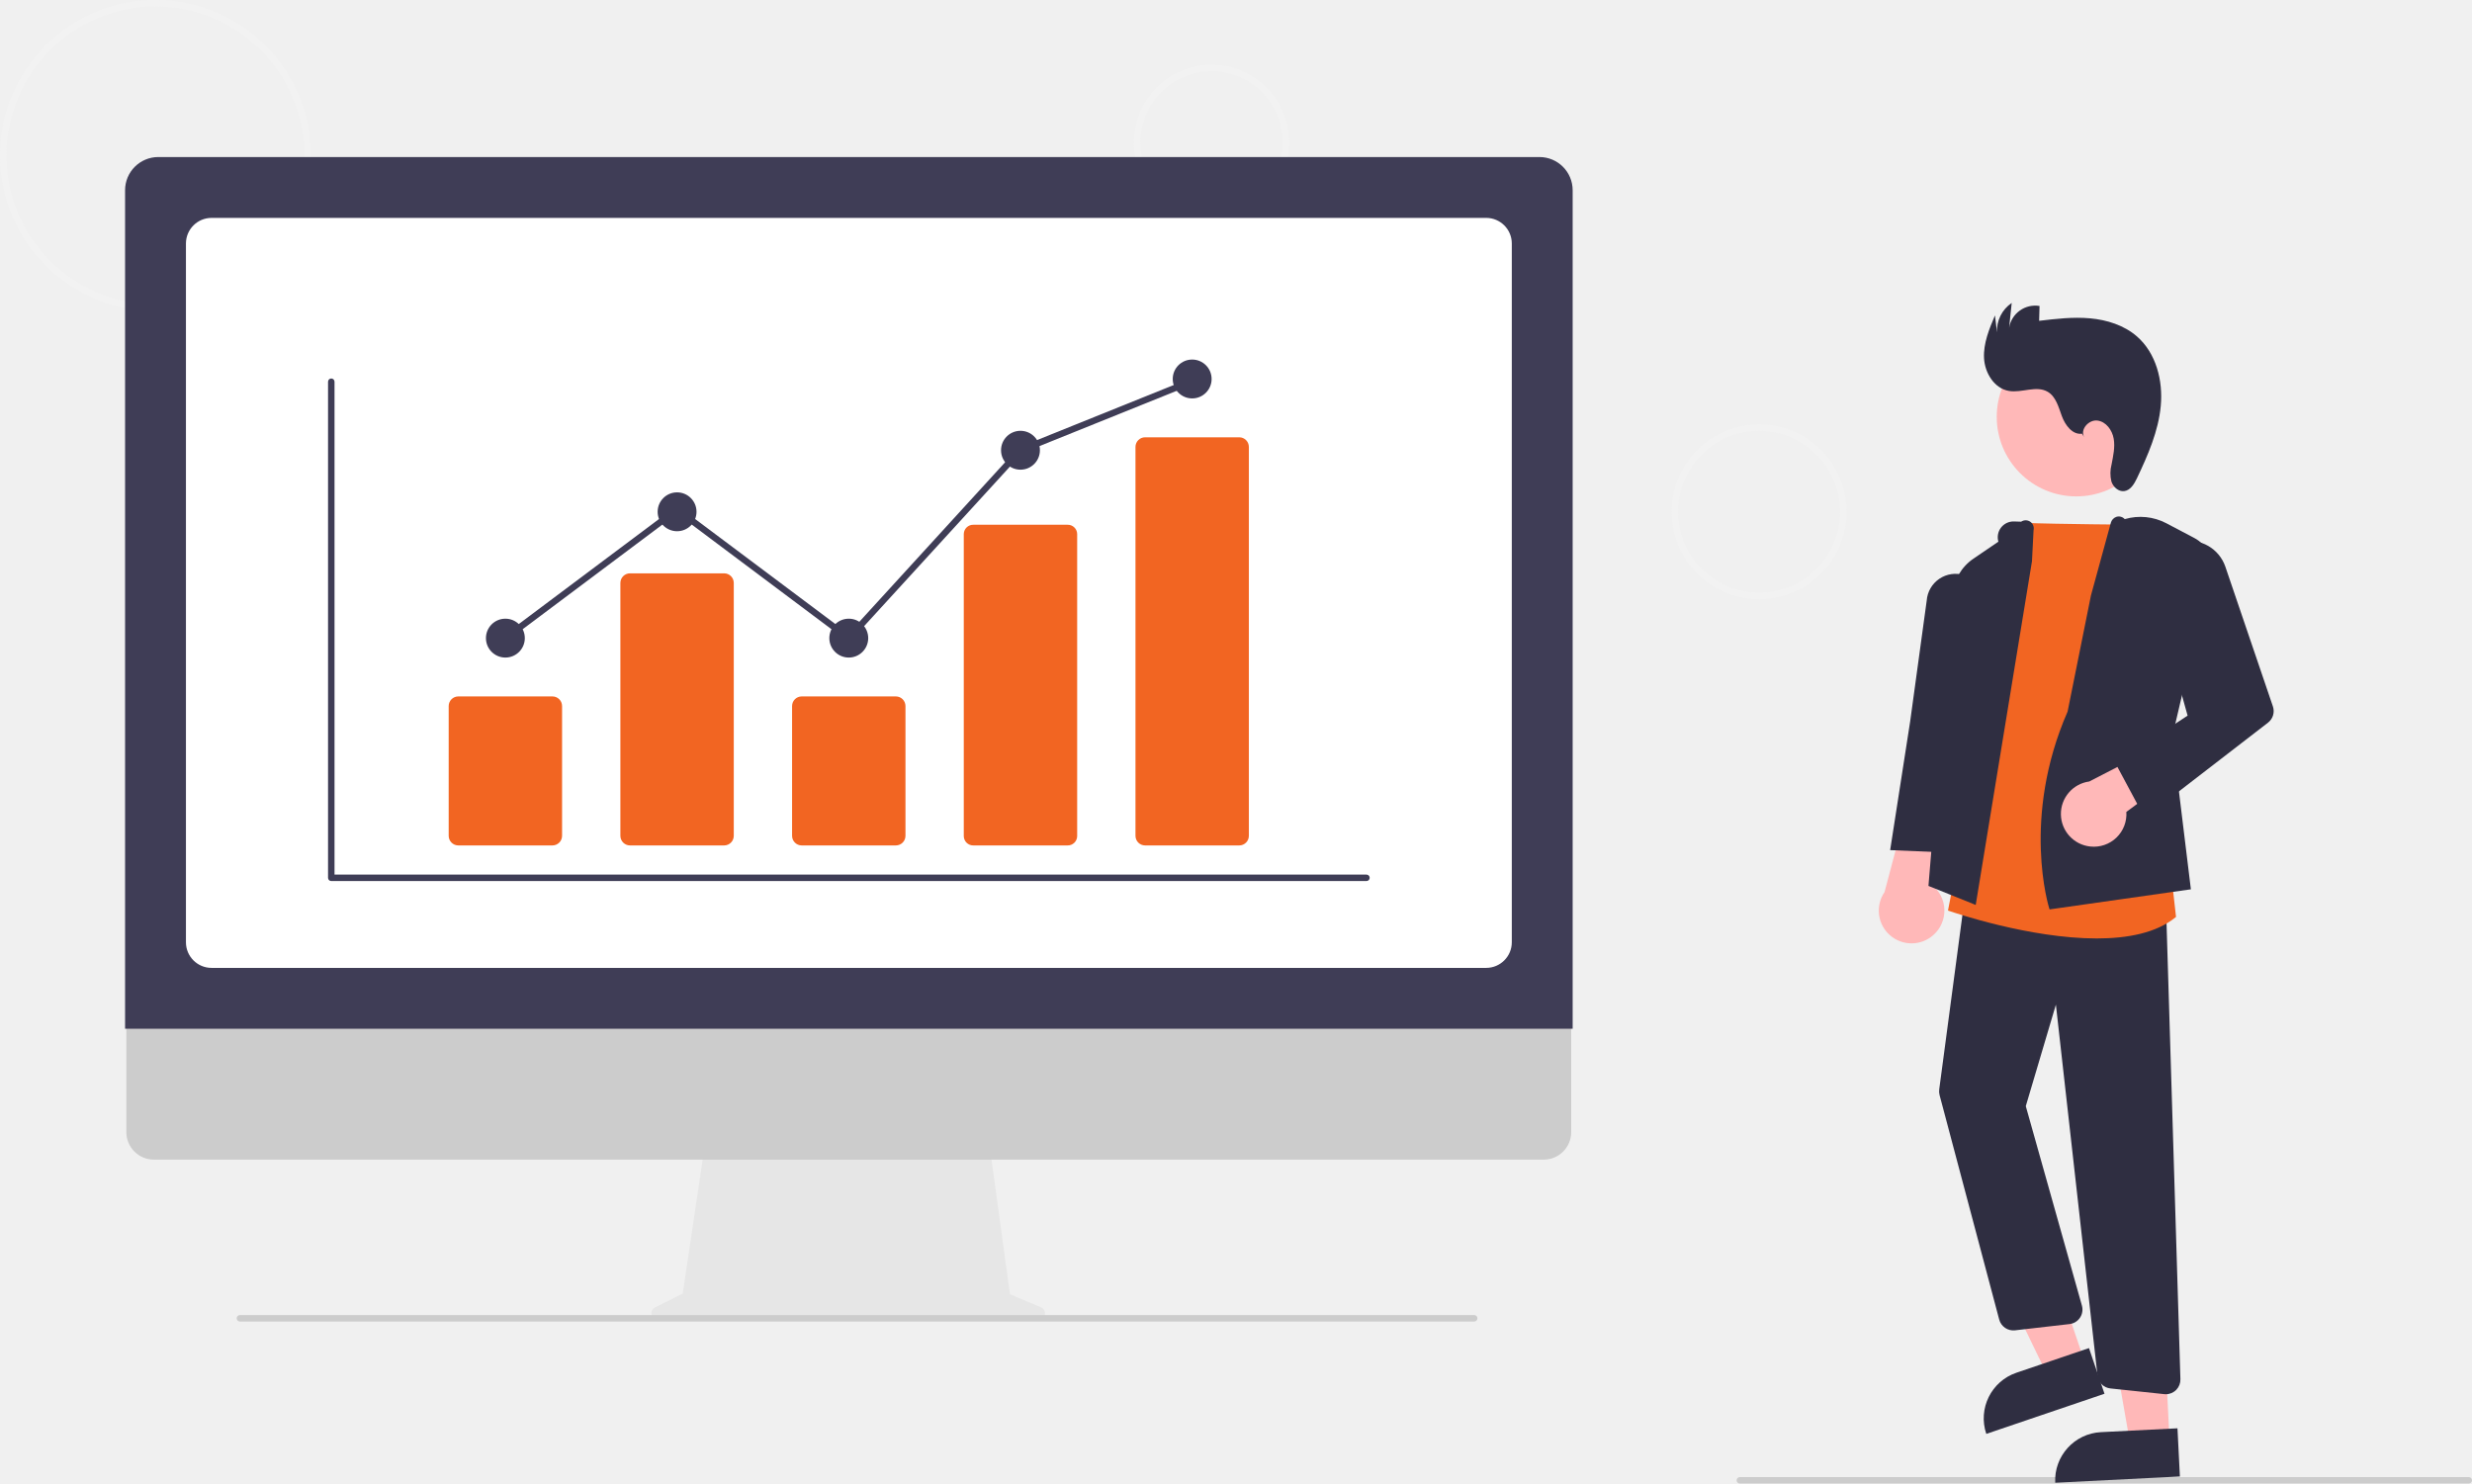
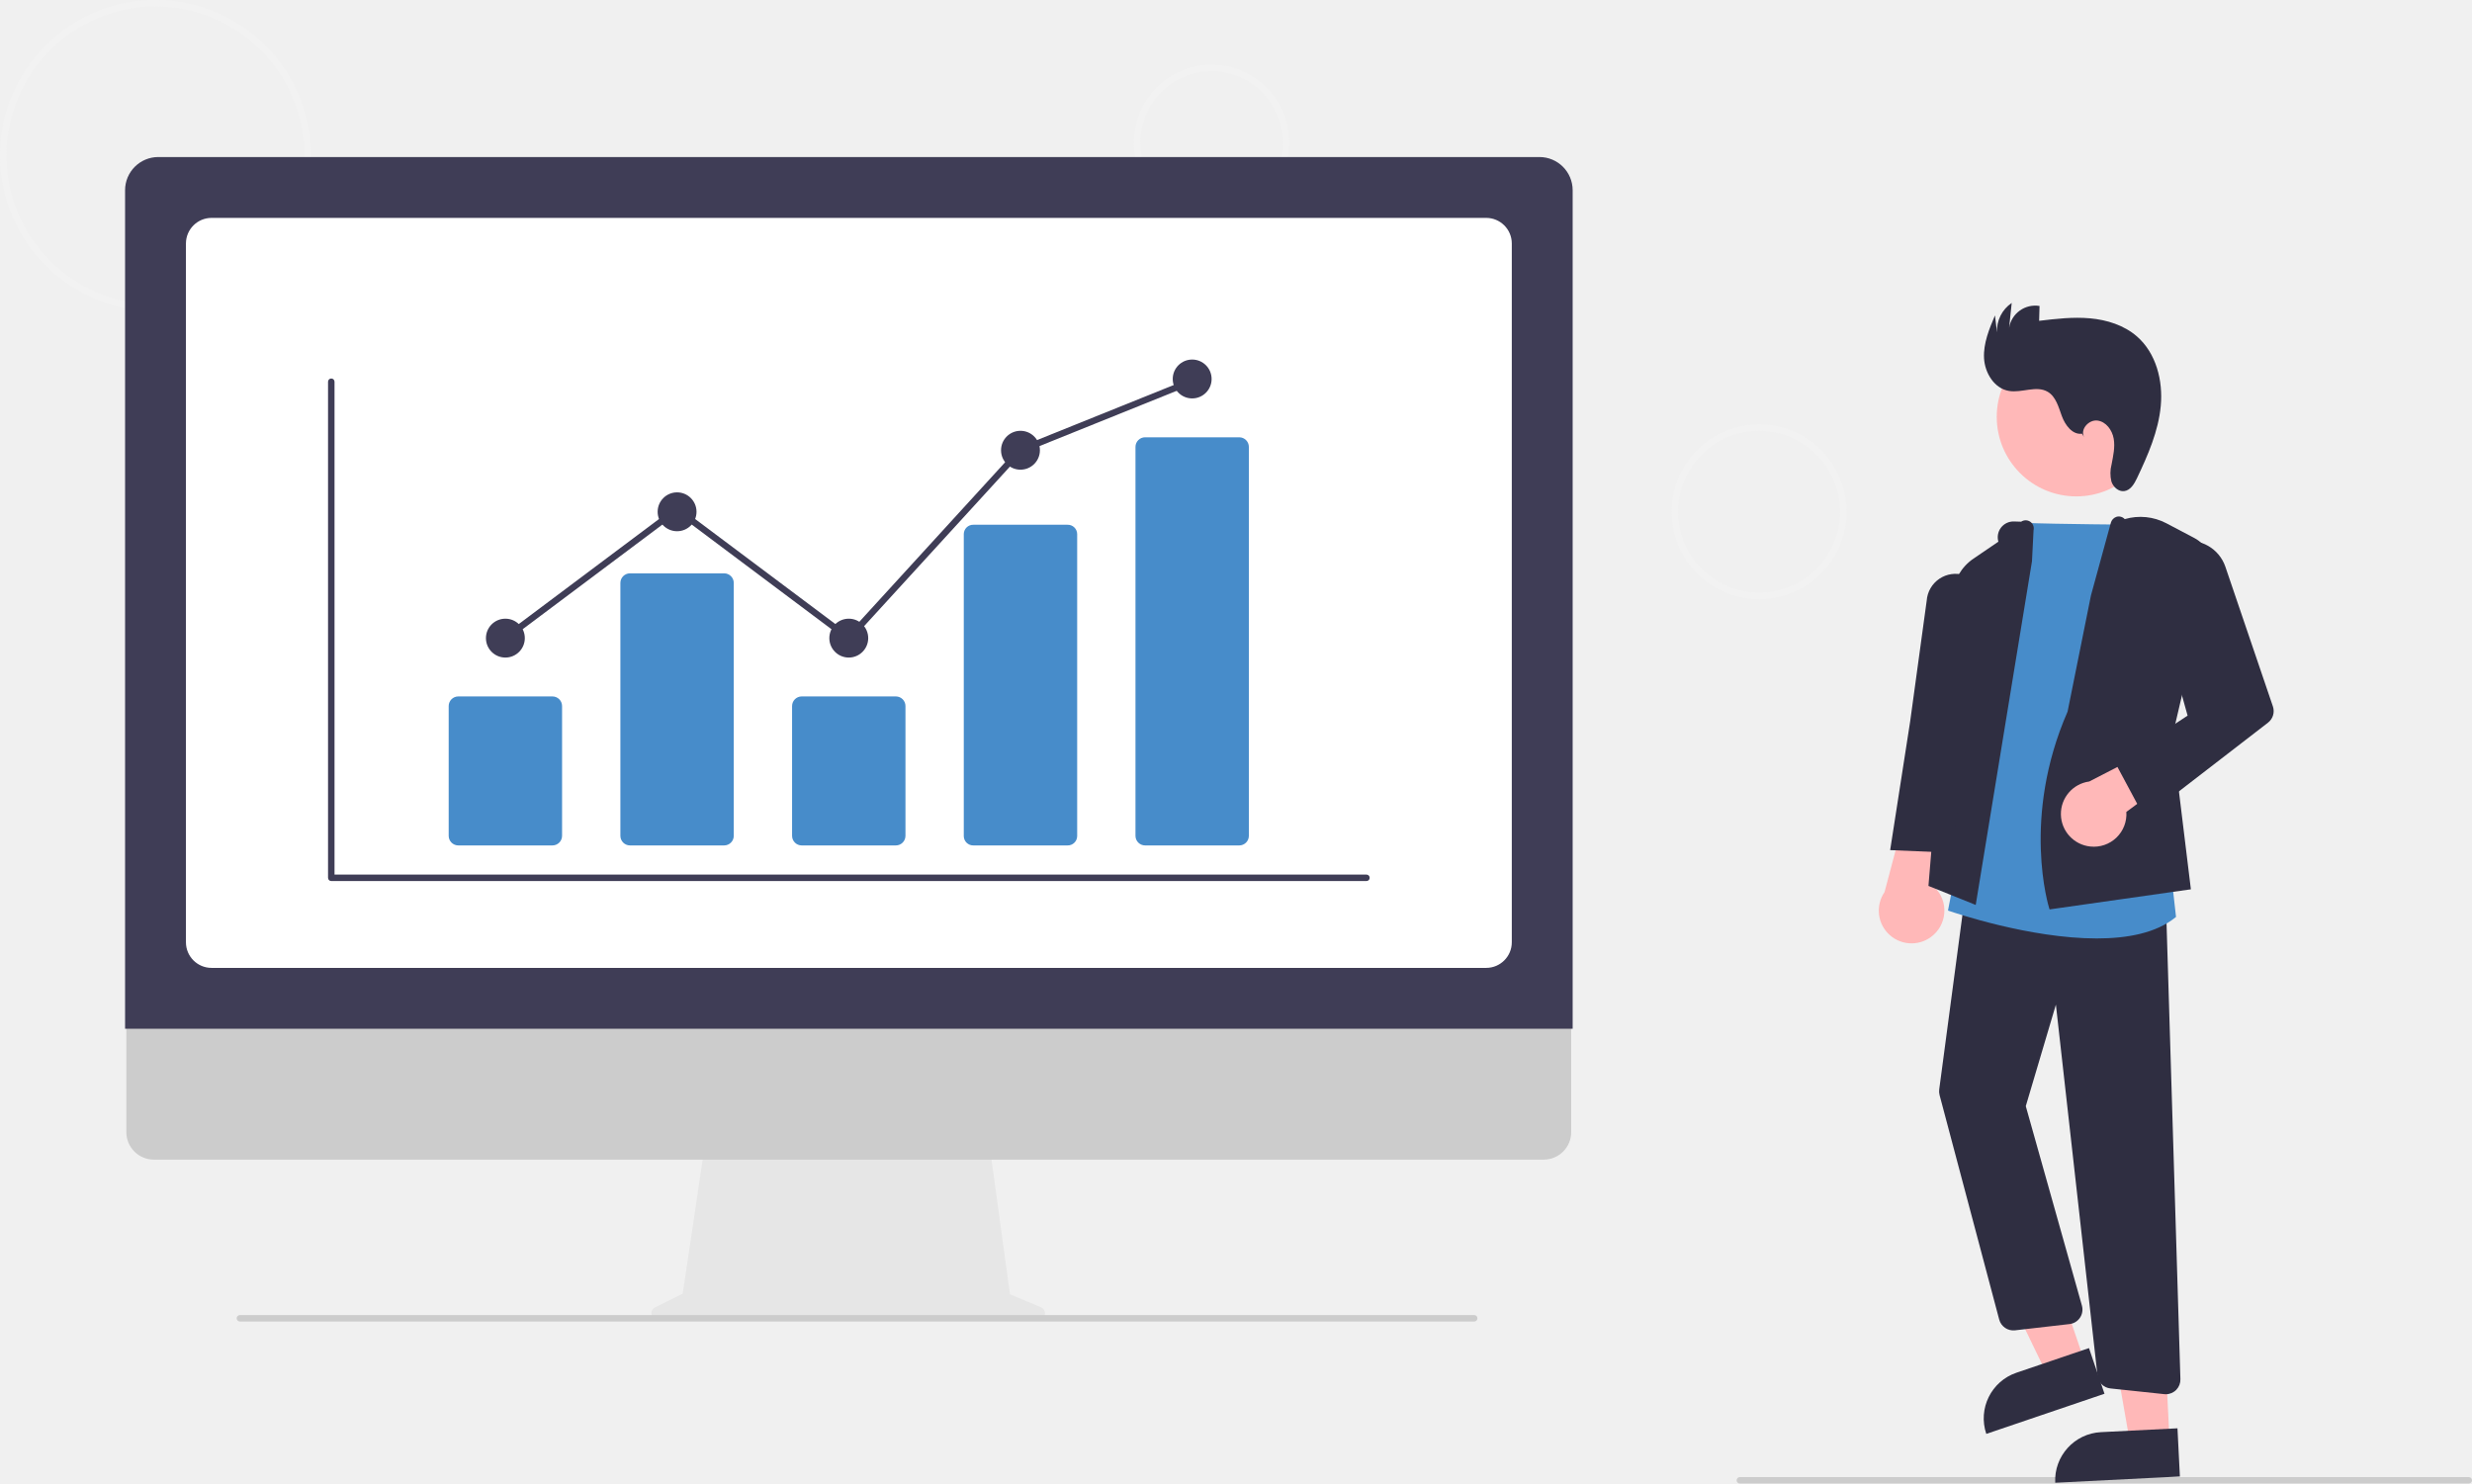
<svg xmlns="http://www.w3.org/2000/svg" id="ee20c741-36aa-4e6e-a939-c0702d3e5051" data-name="Layer 1" width="763.057" height="458" viewBox="0 0 763.057 458">
  <path d="M266.472,317a48,48,0,1,1,48-48A48.054,48.054,0,0,1,266.472,317Zm0-94a46,46,0,1,0,46,46A46.052,46.052,0,0,0,266.472,223Z" transform="translate(-218.4715 -221)" fill="#f2f2f2" />
  <path d="M592.472,289a24,24,0,1,1,24-24A24.027,24.027,0,0,1,592.472,289Zm0-46a22,22,0,1,0,22,22A22.025,22.025,0,0,0,592.472,243Z" transform="translate(-218.4715 -221)" fill="#f2f2f2" />
  <path d="M761.472,406a27,27,0,1,1,27-27A27.031,27.031,0,0,1,761.472,406Zm0-52a25,25,0,1,0,25,25A25.028,25.028,0,0,0,761.472,354Z" transform="translate(-218.4715 -221)" fill="#f2f2f2" />
  <path d="M980.528,679h-225a1,1,0,0,1,0-2h225a1,1,0,0,1,0,2Z" transform="translate(-218.4715 -221)" fill="#ccc" />
  <circle cx="640.917" cy="128.686" r="24.561" fill="#ffb8b8" />
  <polygon points="643.465 420.343 631.857 424.285 611.124 381.386 628.257 375.567 643.465 420.343" fill="#ffb8b8" />
  <path d="M843.072,642.981h23.644a0,0,0,0,1,0,0v14.887a0,0,0,0,1,0,0H828.185a0,0,0,0,1,0,0v0A14.887,14.887,0,0,1,843.072,642.981Z" transform="translate(-382.6317 86.1046) rotate(-18.76035)" fill="#2f2e41" />
  <polygon points="669.694 444.575 657.45 445.19 649.249 398.255 667.321 397.346 669.694 444.575" fill="#ffb8b8" />
  <path d="M867.368,662.902h23.644a0,0,0,0,1,0,0v14.887a0,0,0,0,1,0,0H852.481a0,0,0,0,1,0,0v0A14.887,14.887,0,0,1,867.368,662.902Z" transform="translate(-251.0201 -176.3984) rotate(-2.87712)" fill="#2f2e41" />
  <path d="M815.3,509.63a10.056,10.056,0,0,0-.468-15.412l11.674-33.774-17.992,4.598L800.188,496.409a10.11,10.11,0,0,0,15.113,13.221Z" transform="translate(-218.4715 -221)" fill="#ffb8b8" />
  <path d="M887.021,651.424a4.544,4.544,0,0,1-.474-.025l-16.621-1.76a4.472,4.472,0,0,1-3.998-3.974L853.084,531.155l-9.294,31.335,17.329,61.583a4.5,4.5,0,0,1-3.818,5.689l-16.848,1.937a4.523,4.523,0,0,1-4.863-3.315l-18.409-69.303a4.482,4.482,0,0,1-.111-1.748l8.274-62.199,61.714,4.949,4.462,146.703a4.5,4.5,0,0,1-4.498,4.638Z" transform="translate(-218.4715 -221)" fill="#2f2e41" />
-   <path d="M865.688,510.719c-20.676,0-44.084-7.989-45.502-8.479l-.41-.142L843.101,382.413l.429.018c9.244.375,34.469.567,34.723.569l.453.003,9.723,105.619,1.738,15.449-.213.172C884.006,509.052,875.132,510.719,865.688,510.719Z" transform="translate(-218.4715 -221)" fill="#f26522" />
+   <path d="M865.688,510.719c-20.676,0-44.084-7.989-45.502-8.479l-.41-.142L843.101,382.413l.429.018c9.244.375,34.469.567,34.723.569l.453.003,9.723,105.619,1.738,15.449-.213.172C884.006,509.052,875.132,510.719,865.688,510.719Z" transform="translate(-218.4715 -221)" fill="#478CCA" />
  <path d="M828.336,500.375,813.747,494.499l7.436-89.944a14.856,14.856,0,0,1,6.474-11.104l7.677-5.225v0a4.868,4.868,0,0,1,4.827-6.24l2.199.071a2.5,2.5,0,0,1,3.827,2.661l-.483,9.529Z" transform="translate(-218.4715 -221)" fill="#2f2e41" />
  <path d="M820.974,484.251l-19.049-.802,6.171-39.692,5.113-37.349a8.924,8.924,0,0,1,11.578-7.846h0a8.917,8.917,0,0,1,6.174,9.647l-5.18,40.467Z" transform="translate(-218.4715 -221)" fill="#2f2e41" />
  <path d="M851.136,501.751l-.129-.401c-.088-.274-8.673-27.812,5.691-60.672l7.203-35.826,6.156-22.495a2.689,2.689,0,0,1,1.631-1.773,2.477,2.477,0,0,1,2.649.68l0,0a17.198,17.198,0,0,1,12.86,1.286l8.645,4.554a9.815,9.815,0,0,1,4.982,10.923l-11.815,50.423,5.744,47.097Z" transform="translate(-218.4715 -221)" fill="#2f2e41" />
  <path d="M863.716,482.338a10.056,10.056,0,0,0,11.118-10.684l26.756-19.821-9.353-4.434-28.851,14.862a10.11,10.11,0,0,0,.33,20.077Z" transform="translate(-218.4715 -221)" fill="#ffb8b8" />
  <path d="M880.491,473.465l-9.037-16.869,22.287-14.668-10.876-39.01A11.795,11.795,0,0,1,891.895,388.187h0a11.827,11.827,0,0,1,13.5,7.764l14.675,43.135a4.499,4.499,0,0,1-1.512,5.013Z" transform="translate(-218.4715 -221)" fill="#2f2e41" />
  <path d="M861.127,354.895c-2.944.383-5.165-2.629-6.195-5.414s-1.815-6.027-4.375-7.531c-3.497-2.055-7.972.417-11.971-.261-4.516-.766-7.453-5.552-7.683-10.127s1.591-8.975,3.377-13.194l.624,5.242a10.396,10.396,0,0,1,4.543-9.087l-.804,7.692a8.164,8.164,0,0,1,9.392-6.756l-.127,4.583c5.216-.62,10.479-1.241,15.711-.769s10.5,2.128,14.466,5.574c5.932,5.154,8.098,13.641,7.371,21.465s-3.957,15.175-7.323,22.275c-.847,1.787-2.018,3.802-3.982,4.03-1.765.204-3.379-1.271-3.928-2.96a10.73,10.73,0,0,1,.048-5.271c.496-2.637,1.122-5.333.655-7.976s-2.368-5.254-5.032-5.578-5.39,2.721-4.109,5.079Z" transform="translate(-218.4715 -221)" fill="#2f2e41" />
  <path d="M539.781,624.577l-9.561-4.026-6.559-47.928H436.322l-7.109,47.732-8.554,4.277a2.031,2.031,0,0,0,.908,3.848H538.994A2.031,2.031,0,0,0,539.781,624.577Z" transform="translate(-218.4715 -221)" fill="#e6e6e6" />
  <path d="M694.991,579h-429.038a8.5,8.5,0,0,1-8.481-8.5V510h446v60.5A8.5,8.5,0,0,1,694.991,579Z" transform="translate(-218.4715 -221)" fill="#ccc" />
  <path d="M703.92,538.594H257.08V279.727a10.258,10.258,0,0,1,10.247-10.247H693.673A10.259,10.259,0,0,1,703.92,279.727Z" transform="translate(-218.4715 -221)" fill="#3f3d56" />
  <path d="M677.232,519.805H283.768a7.908,7.908,0,0,1-7.9-7.899V296.168a7.909,7.909,0,0,1,7.9-7.9H677.232a7.909,7.909,0,0,1,7.9,7.9v215.737A7.908,7.908,0,0,1,677.232,519.805Z" transform="translate(-218.4715 -221)" fill="#fff" />
  <path d="M673.528,628.98h-381a1,1,0,0,1,0-2h381a1,1,0,0,1,0,2Z" transform="translate(-218.4715 -221)" fill="#ccc" />
  <path d="M640.268,493H320.732a1,1,0,0,1-1-1V338.847a1,1,0,0,1,2,0V491h318.535a1,1,0,0,1,0,2Z" transform="translate(-218.4715 -221)" fill="#3f3d56" />
-   <path d="M389.003,482H359.94a2.972,2.972,0,0,1-2.969-2.968V438.968A2.972,2.972,0,0,1,359.94,436h29.063a2.972,2.972,0,0,1,2.969,2.968v40.063A2.972,2.972,0,0,1,389.003,482Z" transform="translate(-218.4715 -221)" fill="#f26522" />
-   <path d="M442.003,482H412.94a2.972,2.972,0,0,1-2.969-2.968V400.968A2.972,2.972,0,0,1,412.94,398h29.063a2.972,2.972,0,0,1,2.969,2.968v78.063A2.972,2.972,0,0,1,442.003,482Z" transform="translate(-218.4715 -221)" fill="#f26522" />
-   <path d="M495.003,482H465.94a2.972,2.972,0,0,1-2.969-2.968V438.968A2.972,2.972,0,0,1,465.94,436h29.063a2.972,2.972,0,0,1,2.969,2.968v40.063A2.972,2.972,0,0,1,495.003,482Z" transform="translate(-218.4715 -221)" fill="#f26522" />
-   <path d="M548.003,482H518.94a2.907,2.907,0,0,1-2.969-2.834V385.834A2.907,2.907,0,0,1,518.94,383h29.063a2.907,2.907,0,0,1,2.969,2.834v93.332A2.907,2.907,0,0,1,548.003,482Z" transform="translate(-218.4715 -221)" fill="#f26522" />
-   <path d="M601.003,482H571.94a2.972,2.972,0,0,1-2.969-2.968V358.968A2.972,2.972,0,0,1,571.94,356h29.063a2.972,2.972,0,0,1,2.969,2.968V479.032A2.972,2.972,0,0,1,601.003,482Z" transform="translate(-218.4715 -221)" fill="#f26522" />
+   <path d="M389.003,482H359.94a2.972,2.972,0,0,1-2.969-2.968V438.968A2.972,2.972,0,0,1,359.94,436h29.063a2.972,2.972,0,0,1,2.969,2.968v40.063A2.972,2.972,0,0,1,389.003,482Z" transform="translate(-218.4715 -221)" fill="#478CCA" />
+   <path d="M442.003,482H412.94a2.972,2.972,0,0,1-2.969-2.968V400.968A2.972,2.972,0,0,1,412.94,398h29.063a2.972,2.972,0,0,1,2.969,2.968v78.063A2.972,2.972,0,0,1,442.003,482Z" transform="translate(-218.4715 -221)" fill="#478CCA" />
+   <path d="M495.003,482H465.94a2.972,2.972,0,0,1-2.969-2.968V438.968A2.972,2.972,0,0,1,465.94,436h29.063a2.972,2.972,0,0,1,2.969,2.968v40.063A2.972,2.972,0,0,1,495.003,482Z" transform="translate(-218.4715 -221)" fill="#478CCA" />
+   <path d="M548.003,482H518.94a2.907,2.907,0,0,1-2.969-2.834V385.834A2.907,2.907,0,0,1,518.94,383h29.063a2.907,2.907,0,0,1,2.969,2.834v93.332A2.907,2.907,0,0,1,548.003,482Z" transform="translate(-218.4715 -221)" fill="#478CCA" />
+   <path d="M601.003,482H571.94a2.972,2.972,0,0,1-2.969-2.968V358.968A2.972,2.972,0,0,1,571.94,356h29.063a2.972,2.972,0,0,1,2.969,2.968V479.032A2.972,2.972,0,0,1,601.003,482Z" transform="translate(-218.4715 -221)" fill="#478CCA" />
  <circle cx="156" cy="197" r="6" fill="#3f3d56" />
  <circle cx="209" cy="158" r="6" fill="#3f3d56" />
  <circle cx="262" cy="197" r="6" fill="#3f3d56" />
  <circle cx="315" cy="139" r="6" fill="#3f3d56" />
  <circle cx="368" cy="117" r="6" fill="#3f3d56" />
  <polygon points="262.126 198.344 209 158.552 156.6 197.8 155.4 196.2 209 156.053 261.874 195.656 314.415 138.158 314.626 138.072 367.626 116.718 368.374 118.573 315.585 139.842 262.126 198.344" fill="#3f3d56" />
</svg>
